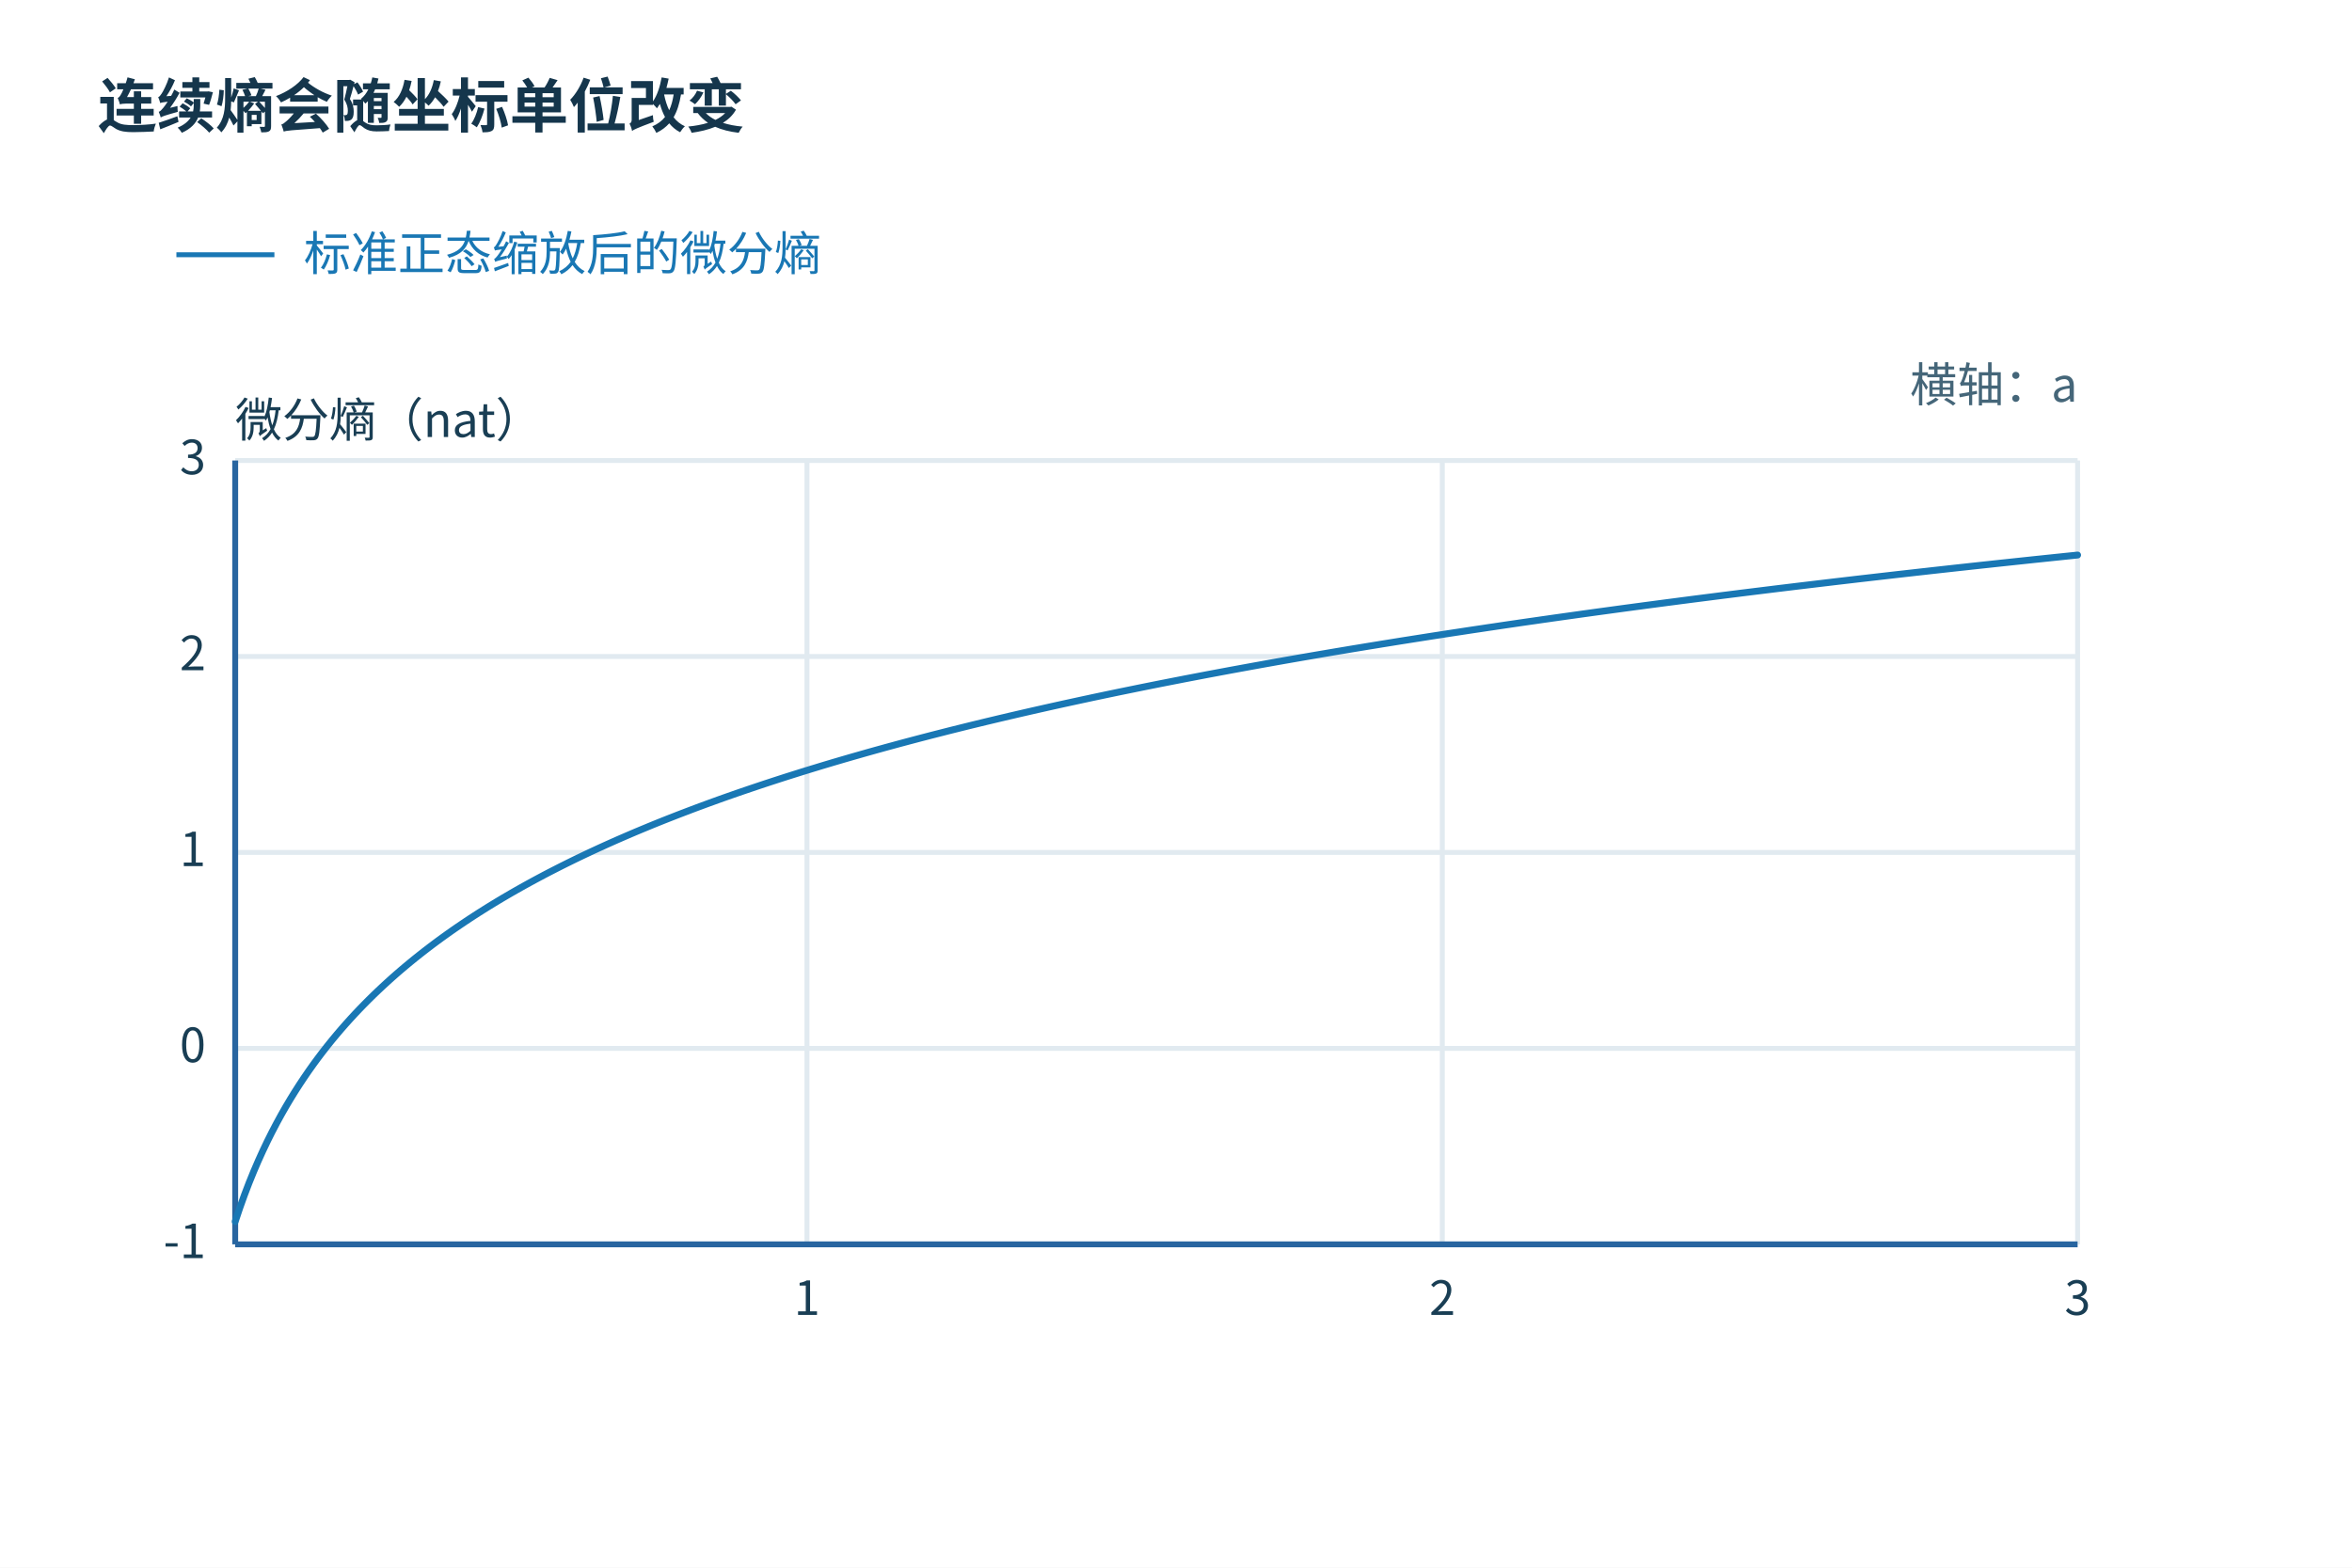
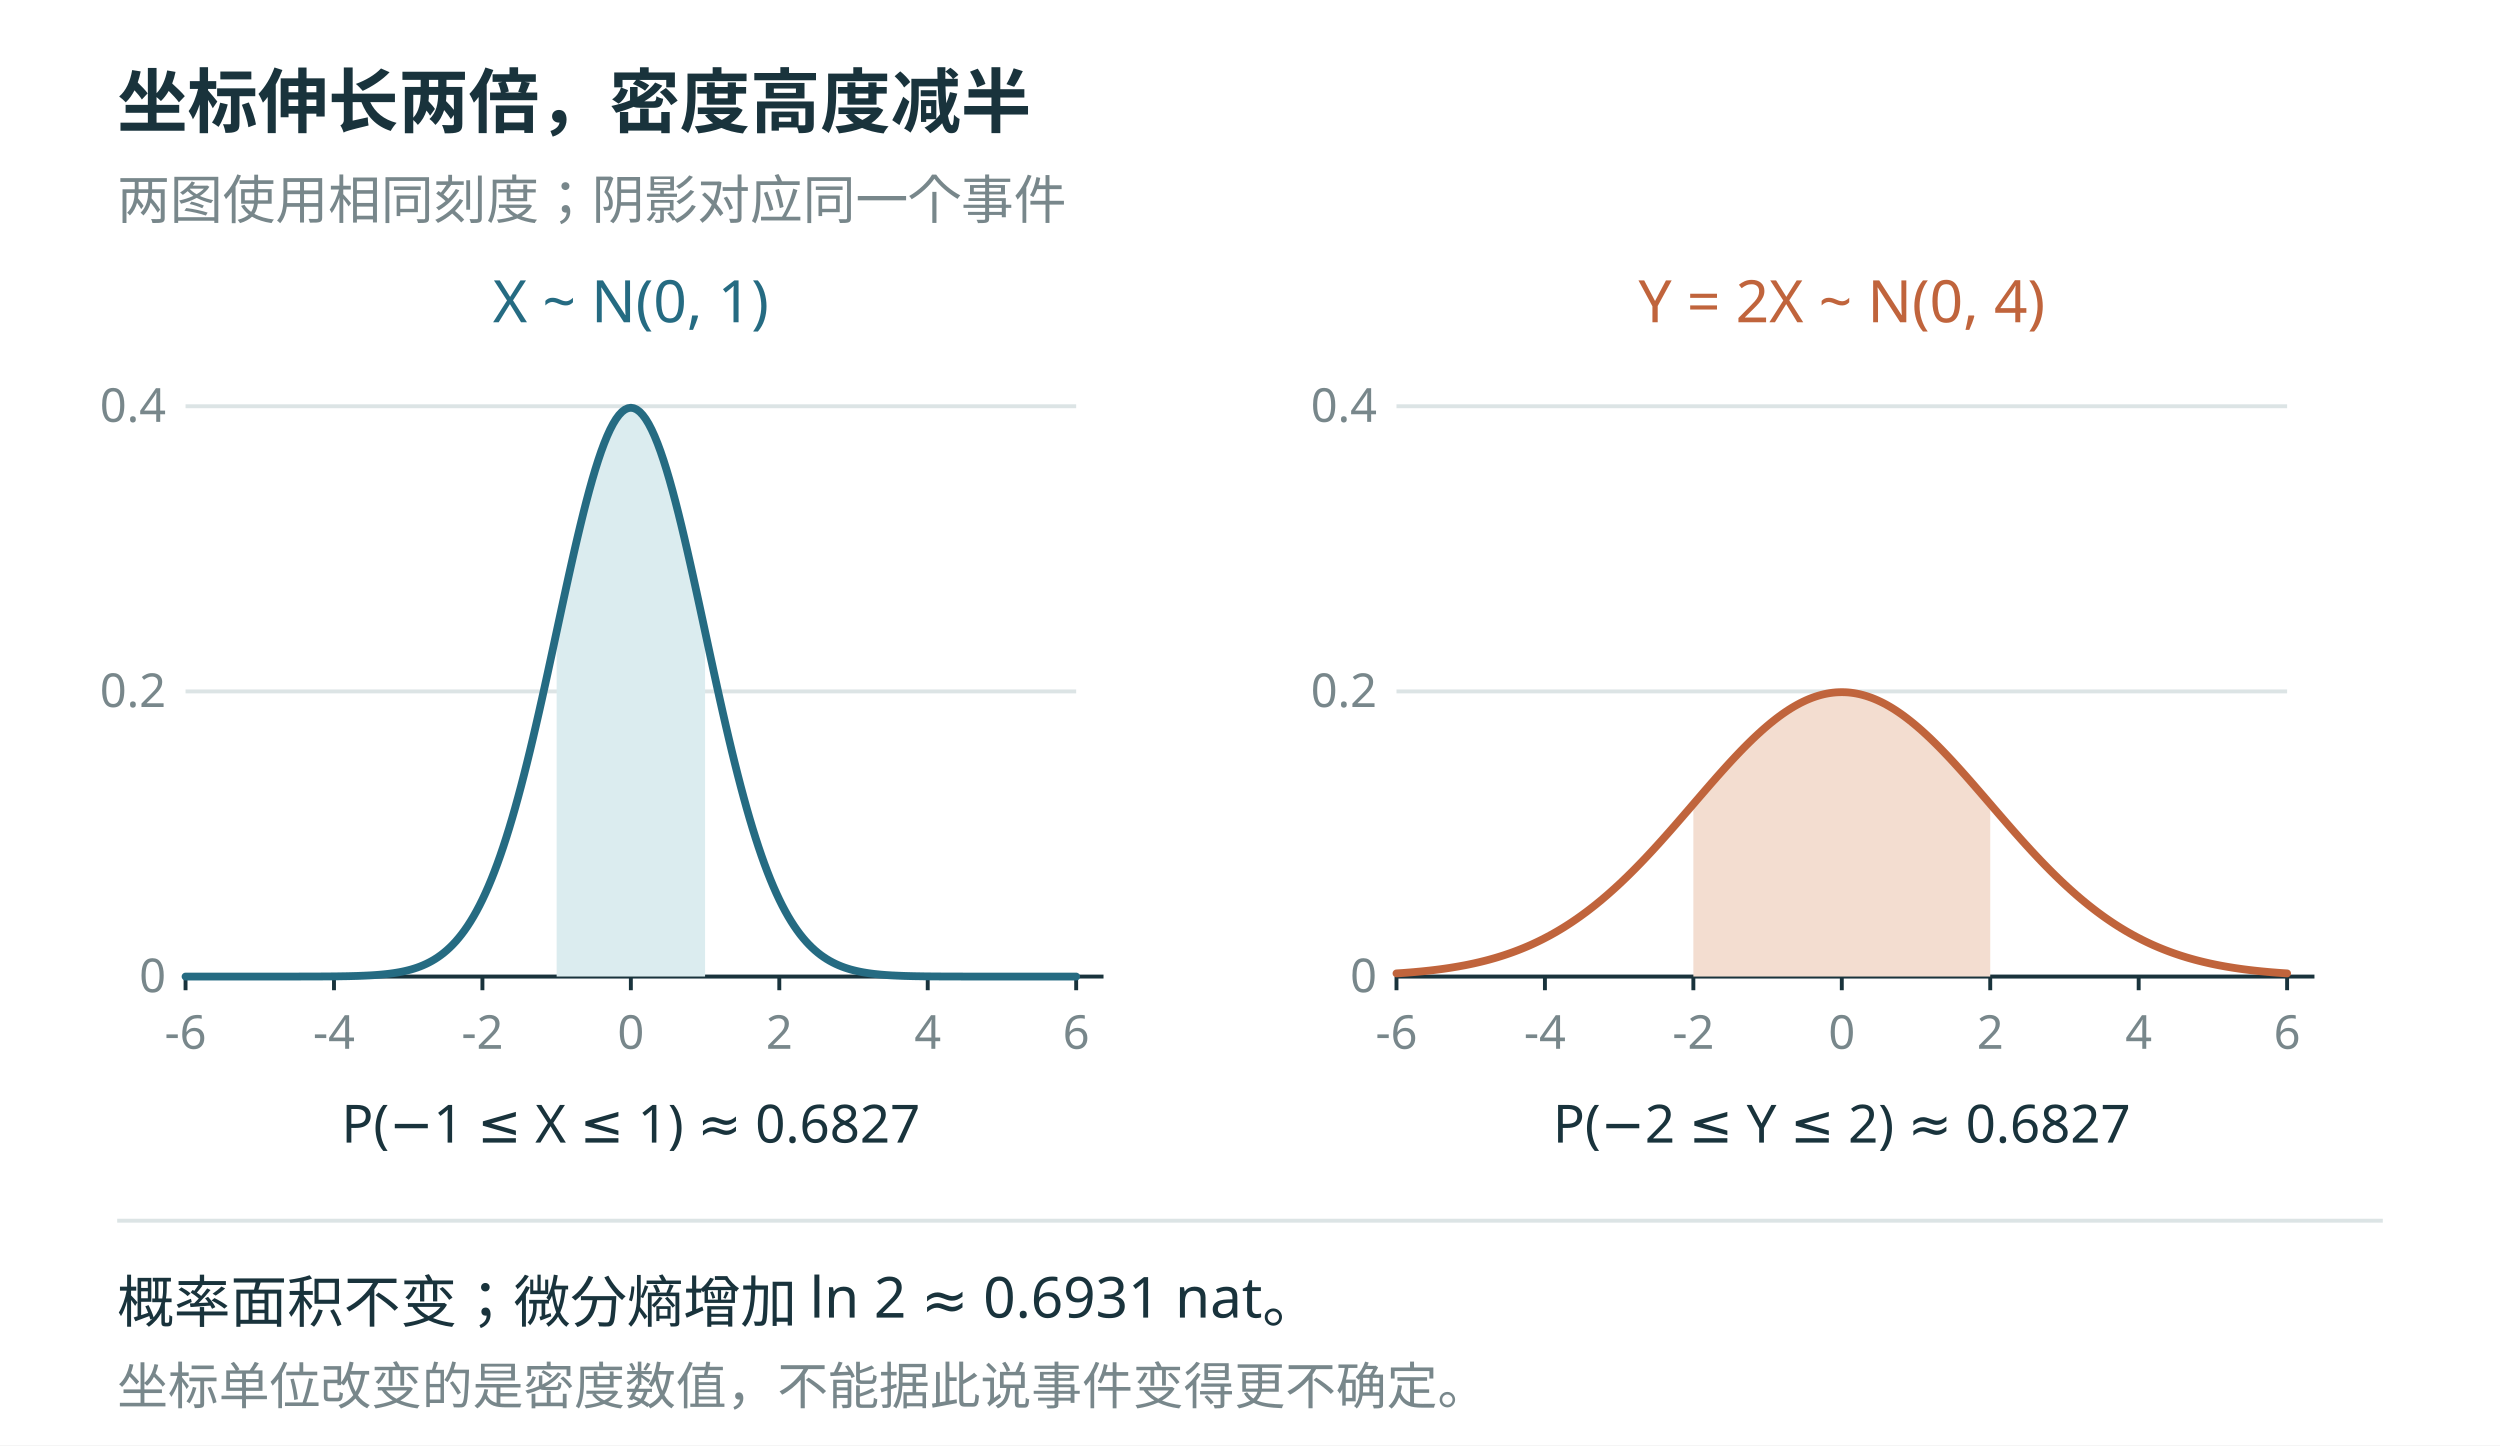
- <svg xmlns="http://www.w3.org/2000/svg" width="1200" height="800" viewBox="0 0 1200 800" role="img">
-   <defs>
-     <marker id="arr" markerWidth="9" markerHeight="9" refX="8" refY="4" orient="auto">
-       <path d="M0 0 L8 4 L0 8" fill="#2865a0" />
-     </marker>
-   </defs>
-   <rect width="1200" height="800" fill="white" />
-   <rect x="20" y="98" width="1160.0" height="678.0" rx="0" fill="white" stroke="none" />
-   <g font-family="Microsoft YaHei,Noto Sans CJK SC,sans-serif">
-     <line x1="120" y1="235.000" x2="1060" y2="235.000" stroke="#e1eaf0" stroke-width="2.5" />
-     <line x1="120" y1="335.000" x2="1060" y2="335.000" stroke="#e1eaf0" stroke-width="2.5" />
-     <line x1="120" y1="435.000" x2="1060" y2="435.000" stroke="#e1eaf0" stroke-width="2.5" />
-     <line x1="120" y1="535.000" x2="1060" y2="535.000" stroke="#e1eaf0" stroke-width="2.5" />
-     <line x1="120" y1="635.000" x2="1060" y2="635.000" stroke="#e1eaf0" stroke-width="2.5" />
-     <line x1="1060.000" y1="235" x2="1060.000" y2="635" stroke="#e1eaf0" stroke-width="2.5" />
-     <line x1="735.862" y1="235" x2="735.862" y2="635" stroke="#e1eaf0" stroke-width="2.5" />
-     <line x1="411.724" y1="235" x2="411.724" y2="635" stroke="#e1eaf0" stroke-width="2.5" />
-     <text x="50" y="65" font-size="30" fill="#15364c" text-anchor="start" font-weight="700">连续熵会随坐标单位改变</text>
-     <line x1="120" y1="635" x2="1060" y2="635" stroke="#2865a0" stroke-width="3" />
-     <line x1="120" y1="235" x2="120" y2="635" stroke="#2865a0" stroke-width="3" />
-     <text x="1060" y="205" font-size="24" fill="#456679" text-anchor="end">横轴：a</text>
-     <text x="120" y="223" font-size="24" fill="#193e54" text-anchor="start">微分熵（nat）</text>
-     <line x1="90" y1="130" x2="140" y2="130" stroke="#1977b4" stroke-width="2.5" />
-     <text x="155" y="138" font-size="24" fill="#1977b4" text-anchor="start">标准正态缩放后的微分熵</text>
-     <polyline points="120.00,623.36 122.35,616.37 124.70,609.82 127.05,603.68 129.40,597.90 131.75,592.43 134.10,587.25 136.45,582.32 138.80,577.62 141.15,573.14 143.50,568.84 145.85,564.72 148.20,560.77 150.55,556.97 152.90,553.30 155.25,549.77 157.60,546.35 159.95,543.05 162.30,539.86 164.65,536.76 167.00,533.76 169.35,530.84 171.70,528.01 174.05,525.25 176.40,522.57 178.75,519.96 181.10,517.41 183.45,514.93 185.80,512.51 188.15,510.14 190.50,507.83 192.85,505.58 195.20,503.37 197.55,501.21 199.90,499.09 202.25,497.02 204.60,494.99 206.95,493.01 209.30,491.06 211.65,489.14 214.00,487.27 216.35,485.43 218.70,483.62 221.05,481.84 223.40,480.09 225.75,478.38 228.10,476.69 230.45,475.03 232.80,473.40 235.15,471.80 237.50,470.22 239.85,468.66 242.20,467.13 244.55,465.62 246.90,464.14 249.25,462.67 251.60,461.23 253.95,459.81 256.30,458.40 258.65,457.02 261.00,455.65 263.35,454.31 265.70,452.98 268.05,451.67 270.40,450.38 272.75,449.10 275.10,447.84 277.45,446.59 279.80,445.36 282.15,444.15 284.50,442.95 286.85,441.76 289.20,440.59 291.55,439.43 293.90,438.28 296.25,437.15 298.60,436.03 300.95,434.92 303.30,433.83 305.65,432.74 308.00,431.67 310.35,430.61 312.70,429.56 315.05,428.52 317.40,427.50 319.75,426.48 322.10,425.47 324.45,424.47 326.80,423.49 329.15,422.51 331.50,421.54 333.85,420.58 336.20,419.63 338.55,418.69 340.90,417.76 343.25,416.84 345.60,415.92 347.95,415.02 350.30,414.12 352.65,413.23 355.00,412.34 357.35,411.47 359.70,410.60 362.05,409.74 364.40,408.89 366.75,408.04 369.10,407.20 371.45,406.37 373.80,405.55 376.15,404.73 378.50,403.92 380.85,403.12 383.20,402.32 385.55,401.53 387.90,400.74 390.25,399.96 392.60,399.19 394.95,398.42 397.30,397.66 399.65,396.90 402.00,396.15 404.35,395.41 406.70,394.67 409.05,393.93 411.40,393.21 413.75,392.48 416.10,391.77 418.45,391.05 420.80,390.34 423.15,389.64 425.50,388.94 427.85,388.25 430.20,387.56 432.55,386.88 434.90,386.20 437.25,385.53 439.60,384.86 441.95,384.19 444.30,383.53 446.65,382.87 449.00,382.22 451.35,381.57 453.70,380.93 456.05,380.29 458.40,379.65 460.75,379.02 463.10,378.39 465.45,377.77 467.80,377.15 470.15,376.53 472.50,375.92 474.85,375.31 477.20,374.71 479.55,374.11 481.90,373.51 484.25,372.91 486.60,372.32 488.95,371.74 491.30,371.15 493.65,370.57 496.00,369.99 498.35,369.42 500.70,368.85 503.05,368.28 505.40,367.72 507.75,367.16 510.10,366.60 512.45,366.05 514.80,365.49 517.15,364.95 519.50,364.40 521.85,363.86 524.20,363.32 526.55,362.78 528.90,362.25 531.25,361.72 533.60,361.19 535.95,360.66 538.30,360.14 540.65,359.62 543.00,359.10 545.35,358.59 547.70,358.08 550.05,357.57 552.40,357.06 554.75,356.56 557.10,356.05 559.45,355.55 561.80,355.06 564.15,354.56 566.50,354.07 568.85,353.58 571.20,353.09 573.55,352.61 575.90,352.13 578.25,351.65 580.60,351.17 582.95,350.69 585.30,350.22 587.65,349.75 590.00,349.28 592.35,348.81 594.70,348.35 597.05,347.89 599.40,347.43 601.75,346.97 604.10,346.51 606.45,346.06 608.80,345.61 611.15,345.16 613.50,344.71 615.85,344.26 618.20,343.82 620.55,343.38 622.90,342.94 625.25,342.50 627.60,342.06 629.95,341.63 632.30,341.20 634.65,340.77 637.00,340.34 639.35,339.91 641.70,339.49 644.05,339.06 646.40,338.64 648.75,338.22 651.10,337.80 653.45,337.39 655.80,336.97 658.15,336.56 660.50,336.15 662.85,335.74 665.20,335.33 667.55,334.93 669.90,334.52 672.25,334.12 674.60,333.72 676.95,333.32 679.30,332.92 681.65,332.52 684.00,332.13 686.35,331.74 688.70,331.34 691.05,330.95 693.40,330.57 695.75,330.18 698.10,329.79 700.45,329.41 702.80,329.03 705.15,328.64 707.50,328.27 709.85,327.89 712.20,327.51 714.55,327.13 716.90,326.76 719.25,326.39 721.60,326.02 723.95,325.65 726.30,325.28 728.65,324.91 731.00,324.54 733.35,324.18 735.70,323.82 738.05,323.45 740.40,323.09 742.75,322.73 745.10,322.38 747.45,322.02 749.80,321.66 752.15,321.31 754.50,320.96 756.85,320.61 759.20,320.25 761.55,319.91 763.90,319.56 766.25,319.21 768.60,318.86 770.95,318.52 773.30,318.18 775.65,317.83 778.00,317.49 780.35,317.15 782.70,316.82 785.05,316.48 787.40,316.14 789.75,315.81 792.10,315.47 794.45,315.14 796.80,314.81 799.15,314.48 801.50,314.15 803.85,313.82 806.20,313.49 808.55,313.16 810.90,312.84 813.25,312.51 815.60,312.19 817.95,311.87 820.30,311.55 822.65,311.23 825.00,310.91 827.35,310.59 829.70,310.27 832.05,309.96 834.40,309.64 836.75,309.33 839.10,309.01 841.45,308.70 843.80,308.39 846.15,308.08 848.50,307.77 850.85,307.46 853.20,307.16 855.55,306.85 857.90,306.54 860.25,306.24 862.60,305.93 864.95,305.63 867.30,305.33 869.65,305.03 872.00,304.73 874.35,304.43 876.70,304.13 879.05,303.83 881.40,303.54 883.75,303.24 886.10,302.95 888.45,302.65 890.80,302.36 893.15,302.07 895.50,301.78 897.85,301.49 900.20,301.20 902.55,300.91 904.90,300.62 907.25,300.33 909.60,300.05 911.95,299.76 914.30,299.48 916.65,299.19 919.00,298.91 921.35,298.63 923.70,298.35 926.05,298.07 928.40,297.79 930.75,297.51 933.10,297.23 935.45,296.95 937.80,296.67 940.15,296.40 942.50,296.12 944.85,295.85 947.20,295.57 949.55,295.30 951.90,295.03 954.25,294.76 956.60,294.49 958.95,294.22 961.30,293.95 963.65,293.68 966.00,293.41 968.35,293.14 970.70,292.88 973.05,292.61 975.40,292.35 977.75,292.08 980.10,291.82 982.45,291.56 984.80,291.29 987.15,291.03 989.50,290.77 991.85,290.51 994.20,290.25 996.55,289.99 998.90,289.73 1001.25,289.48 1003.60,289.22 1005.95,288.96 1008.30,288.71 1010.65,288.45 1013.00,288.20 1015.35,287.95 1017.70,287.69 1020.05,287.44 1022.40,287.19 1024.75,286.94 1027.10,286.69 1029.45,286.44 1031.80,286.19 1034.15,285.94 1036.50,285.69 1038.85,285.44 1041.20,285.20 1043.55,284.95 1045.90,284.71 1048.25,284.46 1050.60,284.22 1052.95,283.97 1055.30,283.73 1057.65,283.49 1060.00,283.24" fill="none" stroke="#1977b4" stroke-width="3.5" stroke-linecap="round" stroke-linejoin="round" />
-     <text x="411.724" y="671" font-size="24" fill="#193e54" text-anchor="middle">1</text>
-     <text x="735.862" y="671" font-size="24" fill="#193e54" text-anchor="middle">2</text>
-     <text x="1060.000" y="671" font-size="24" fill="#193e54" text-anchor="middle">3</text>
-     <text x="105" y="642.000" font-size="24" fill="#193e54" text-anchor="end">-1</text>
-     <text x="105" y="542.000" font-size="24" fill="#193e54" text-anchor="end">0</text>
-     <text x="105" y="442.000" font-size="24" fill="#193e54" text-anchor="end">1</text>
-     <text x="105" y="342.000" font-size="24" fill="#193e54" text-anchor="end">2</text>
-     <text x="105" y="242.000" font-size="24" fill="#193e54" text-anchor="end">3</text>
+ <svg xmlns="http://www.w3.org/2000/svg" width="1280" height="740" viewBox="0 0 1280 740" role="img">
+   <rect width="1280" height="740" fill="white" />
+   <g font-family="Microsoft YaHei, sans-serif">
+     <text x="60" y="65" font-size="36" fill="#19333c" text-anchor="start" font-weight="600">坐标伸长两倍，密度高度减半</text>
+     <text x="60" y="112" font-size="27" fill="#78878b" text-anchor="start" font-weight="400">两图使用相同刻度；阴影对应同一个事件</text>
+     <line x1="95" y1="500" x2="551" y2="500" stroke="#dce4e5" stroke-width="2" />
+     <text x="85" y="508" font-size="24" fill="#78878b" text-anchor="end" font-weight="400">0</text>
+     <line x1="95" y1="354.0" x2="551" y2="354.0" stroke="#dce4e5" stroke-width="2" />
+     <text x="85" y="362.0" font-size="24" fill="#78878b" text-anchor="end" font-weight="400">0.2</text>
+     <line x1="95" y1="208.0" x2="551" y2="208.0" stroke="#dce4e5" stroke-width="2" />
+     <text x="85" y="216.0" font-size="24" fill="#78878b" text-anchor="end" font-weight="400">0.4</text>
+     <line x1="95" y1="500" x2="565" y2="500" stroke="#19333c" stroke-width="2" />
+     <line x1="95" y1="500" x2="95" y2="507" stroke="#19333c" stroke-width="2" />
+     <text x="95" y="537" font-size="24" fill="#78878b" text-anchor="middle" font-weight="400">-6</text>
+     <line x1="171" y1="500" x2="171" y2="507" stroke="#19333c" stroke-width="2" />
+     <text x="171" y="537" font-size="24" fill="#78878b" text-anchor="middle" font-weight="400">-4</text>
+     <line x1="247" y1="500" x2="247" y2="507" stroke="#19333c" stroke-width="2" />
+     <text x="247" y="537" font-size="24" fill="#78878b" text-anchor="middle" font-weight="400">-2</text>
+     <line x1="323" y1="500" x2="323" y2="507" stroke="#19333c" stroke-width="2" />
+     <text x="323" y="537" font-size="24" fill="#78878b" text-anchor="middle" font-weight="400">0</text>
+     <line x1="399" y1="500" x2="399" y2="507" stroke="#19333c" stroke-width="2" />
+     <text x="399" y="537" font-size="24" fill="#78878b" text-anchor="middle" font-weight="400">2</text>
+     <line x1="475" y1="500" x2="475" y2="507" stroke="#19333c" stroke-width="2" />
+     <text x="475" y="537" font-size="24" fill="#78878b" text-anchor="middle" font-weight="400">4</text>
+     <line x1="551" y1="500" x2="551" y2="507" stroke="#19333c" stroke-width="2" />
+     <text x="551" y="537" font-size="24" fill="#78878b" text-anchor="middle" font-weight="400">6</text>
+     <path d="M285.00,500.00 L285.00,323.36 L285.76,319.83 L286.52,316.30 L287.28,312.78 L288.04,309.26 L288.80,305.76 L289.56,302.27 L290.32,298.80 L291.08,295.35 L291.84,291.92 L292.60,288.53 L293.36,285.16 L294.12,281.82 L294.88,278.53 L295.64,275.27 L296.40,272.05 L297.16,268.89 L297.92,265.77 L298.68,262.70 L299.44,259.70 L300.20,256.75 L300.96,253.86 L301.72,251.04 L302.48,248.28 L303.24,245.60 L304.00,242.99 L304.76,240.46 L305.52,238.01 L306.28,235.64 L307.04,233.36 L307.80,231.16 L308.56,229.06 L309.32,227.05 L310.08,225.13 L310.84,223.31 L311.60,221.59 L312.36,219.97 L313.12,218.45 L313.88,217.04 L314.64,215.74 L315.40,214.54 L316.16,213.45 L316.92,212.48 L317.68,211.61 L318.44,210.86 L319.20,210.22 L319.96,209.70 L320.72,209.30 L321.48,209.01 L322.24,208.83 L323.00,208.77 L323.76,208.83 L324.52,209.01 L325.28,209.30 L326.04,209.70 L326.80,210.22 L327.56,210.86 L328.32,211.61 L329.08,212.48 L329.84,213.45 L330.60,214.54 L331.36,215.74 L332.12,217.04 L332.88,218.45 L333.64,219.97 L334.40,221.59 L335.16,223.31 L335.92,225.13 L336.68,227.05 L337.44,229.06 L338.20,231.16 L338.96,233.36 L339.72,235.64 L340.48,238.01 L341.24,240.46 L342.00,242.99 L342.76,245.60 L343.52,248.28 L344.28,251.04 L345.04,253.86 L345.80,256.75 L346.56,259.70 L347.32,262.70 L348.08,265.77 L348.84,268.89 L349.60,272.05 L350.36,275.27 L351.12,278.53 L351.88,281.82 L352.64,285.16 L353.40,288.53 L354.16,291.92 L354.92,295.35 L355.68,298.80 L356.44,302.27 L357.20,305.76 L357.96,309.26 L358.72,312.78 L359.48,316.30 L360.24,319.83 L361.00,323.36 L361.00,500.00 Z" stroke="none" stroke-width="0" fill="#dbecef" stroke-linejoin="round" stroke-linecap="round" />
+     <path d="M95.00,500.00 L96.52,500.00 L98.04,500.00 L99.56,500.00 L101.08,500.00 L102.60,500.00 L104.12,500.00 L105.64,500.00 L107.16,500.00 L108.68,500.00 L110.20,500.00 L111.72,500.00 L113.24,500.00 L114.76,500.00 L116.28,500.00 L117.80,500.00 L119.32,500.00 L120.84,500.00 L122.36,500.00 L123.88,500.00 L125.40,500.00 L126.92,500.00 L128.44,500.00 L129.96,500.00 L131.48,500.00 L133.00,500.00 L134.52,500.00 L136.04,500.00 L137.56,500.00 L139.08,500.00 L140.60,500.00 L142.12,500.00 L143.64,500.00 L145.16,499.99 L146.68,499.99 L148.20,499.99 L149.72,499.99 L151.24,499.99 L152.76,499.99 L154.28,499.98 L155.80,499.98 L157.32,499.98 L158.84,499.97 L160.36,499.97 L161.88,499.96 L163.40,499.96 L164.92,499.95 L166.44,499.94 L167.96,499.93 L169.48,499.92 L171.00,499.90 L172.52,499.89 L174.04,499.87 L175.56,499.84 L177.08,499.82 L178.60,499.79 L180.12,499.75 L181.64,499.71 L183.16,499.67 L184.68,499.61 L186.20,499.55 L187.72,499.48 L189.24,499.41 L190.76,499.32 L192.28,499.22 L193.80,499.10 L195.32,498.97 L196.84,498.82 L198.36,498.66 L199.88,498.47 L201.40,498.26 L202.92,498.02 L204.44,497.76 L205.96,497.46 L207.48,497.13 L209.00,496.76 L210.52,496.36 L212.04,495.90 L213.56,495.40 L215.08,494.84 L216.60,494.22 L218.12,493.54 L219.64,492.79 L221.16,491.97 L222.68,491.07 L224.20,490.08 L225.72,489.01 L227.24,487.83 L228.76,486.55 L230.28,485.16 L231.80,483.65 L233.32,482.02 L234.84,480.25 L236.36,478.35 L237.88,476.30 L239.40,474.10 L240.92,471.74 L242.44,469.22 L243.96,466.52 L245.48,463.65 L247.00,460.59 L248.52,457.34 L250.04,453.90 L251.56,450.26 L253.08,446.41 L254.60,442.37 L256.12,438.11 L257.64,433.65 L259.16,428.98 L260.68,424.11 L262.20,419.03 L263.72,413.75 L265.24,408.26 L266.76,402.59 L268.28,396.73 L269.80,390.70 L271.32,384.50 L272.84,378.14 L274.36,371.63 L275.88,365.00 L277.40,358.24 L278.92,351.39 L280.44,344.46 L281.96,337.46 L283.48,330.42 L285.00,323.36 L286.52,316.30 L288.04,309.26 L289.56,302.27 L291.08,295.35 L292.60,288.53 L294.12,281.82 L295.64,275.27 L297.16,268.89 L298.68,262.70 L300.20,256.75 L301.72,251.04 L303.24,245.60 L304.76,240.46 L306.28,235.64 L307.80,231.16 L309.32,227.05 L310.84,223.31 L312.36,219.97 L313.88,217.04 L315.40,214.54 L316.92,212.48 L318.44,210.86 L319.96,209.70 L321.48,209.01 L323.00,208.77 L324.52,209.01 L326.04,209.70 L327.56,210.86 L329.08,212.48 L330.60,214.54 L332.12,217.04 L333.64,219.97 L335.16,223.31 L336.68,227.05 L338.20,231.16 L339.72,235.64 L341.24,240.46 L342.76,245.60 L344.28,251.04 L345.80,256.75 L347.32,262.70 L348.84,268.89 L350.36,275.27 L351.88,281.82 L353.40,288.53 L354.92,295.35 L356.44,302.27 L357.96,309.26 L359.48,316.30 L361.00,323.36 L362.52,330.42 L364.04,337.46 L365.56,344.46 L367.08,351.39 L368.60,358.24 L370.12,365.00 L371.64,371.63 L373.16,378.14 L374.68,384.50 L376.20,390.70 L377.72,396.73 L379.24,402.59 L380.76,408.26 L382.28,413.75 L383.80,419.03 L385.32,424.11 L386.84,428.98 L388.36,433.65 L389.88,438.11 L391.40,442.37 L392.92,446.41 L394.44,450.26 L395.96,453.90 L397.48,457.34 L399.00,460.59 L400.52,463.65 L402.04,466.52 L403.56,469.22 L405.08,471.74 L406.60,474.10 L408.12,476.30 L409.64,478.35 L411.16,480.25 L412.68,482.02 L414.20,483.65 L415.72,485.16 L417.24,486.55 L418.76,487.83 L420.28,489.01 L421.80,490.08 L423.32,491.07 L424.84,491.97 L426.36,492.79 L427.88,493.54 L429.40,494.22 L430.92,494.84 L432.44,495.40 L433.96,495.90 L435.48,496.36 L437.00,496.76 L438.52,497.13 L440.04,497.46 L441.56,497.76 L443.08,498.02 L444.60,498.26 L446.12,498.47 L447.64,498.66 L449.16,498.82 L450.68,498.97 L452.20,499.10 L453.72,499.22 L455.24,499.32 L456.76,499.41 L458.28,499.48 L459.80,499.55 L461.32,499.61 L462.84,499.67 L464.36,499.71 L465.88,499.75 L467.40,499.79 L468.92,499.82 L470.44,499.84 L471.96,499.87 L473.48,499.89 L475.00,499.90 L476.52,499.92 L478.04,499.93 L479.56,499.94 L481.08,499.95 L482.60,499.96 L484.12,499.96 L485.64,499.97 L487.16,499.97 L488.68,499.98 L490.20,499.98 L491.72,499.98 L493.24,499.99 L494.76,499.99 L496.28,499.99 L497.80,499.99 L499.32,499.99 L500.84,499.99 L502.36,500.00 L503.88,500.00 L505.40,500.00 L506.92,500.00 L508.44,500.00 L509.96,500.00 L511.48,500.00 L513.00,500.00 L514.52,500.00 L516.04,500.00 L517.56,500.00 L519.08,500.00 L520.60,500.00 L522.12,500.00 L523.64,500.00 L525.16,500.00 L526.68,500.00 L528.20,500.00 L529.72,500.00 L531.24,500.00 L532.76,500.00 L534.28,500.00 L535.80,500.00 L537.32,500.00 L538.84,500.00 L540.36,500.00 L541.88,500.00 L543.40,500.00 L544.92,500.00 L546.44,500.00 L547.96,500.00 L549.48,500.00 L551.00,500.00" stroke="#256b82" stroke-width="4" fill="none" stroke-linejoin="round" stroke-linecap="round" />
+     <text x="323" y="165" font-size="30" fill="#256b82" text-anchor="middle" font-weight="400">X ~ N(0, 1)</text>
+     <text x="323" y="585" font-size="27" fill="#19333c" text-anchor="middle" font-weight="400">P(−1 ≤ X ≤ 1) ≈ 0.6827</text>
+     <line x1="715" y1="500" x2="1171" y2="500" stroke="#dce4e5" stroke-width="2" />
+     <text x="705" y="508" font-size="24" fill="#78878b" text-anchor="end" font-weight="400">0</text>
+     <line x1="715" y1="354.0" x2="1171" y2="354.0" stroke="#dce4e5" stroke-width="2" />
+     <text x="705" y="362.0" font-size="24" fill="#78878b" text-anchor="end" font-weight="400">0.2</text>
+     <line x1="715" y1="208.0" x2="1171" y2="208.0" stroke="#dce4e5" stroke-width="2" />
+     <text x="705" y="216.0" font-size="24" fill="#78878b" text-anchor="end" font-weight="400">0.4</text>
+     <line x1="715" y1="500" x2="1185" y2="500" stroke="#19333c" stroke-width="2" />
+     <line x1="715" y1="500" x2="715" y2="507" stroke="#19333c" stroke-width="2" />
+     <text x="715" y="537" font-size="24" fill="#78878b" text-anchor="middle" font-weight="400">-6</text>
+     <line x1="791" y1="500" x2="791" y2="507" stroke="#19333c" stroke-width="2" />
+     <text x="791" y="537" font-size="24" fill="#78878b" text-anchor="middle" font-weight="400">-4</text>
+     <line x1="867" y1="500" x2="867" y2="507" stroke="#19333c" stroke-width="2" />
+     <text x="867" y="537" font-size="24" fill="#78878b" text-anchor="middle" font-weight="400">-2</text>
+     <line x1="943" y1="500" x2="943" y2="507" stroke="#19333c" stroke-width="2" />
+     <text x="943" y="537" font-size="24" fill="#78878b" text-anchor="middle" font-weight="400">0</text>
+     <line x1="1019" y1="500" x2="1019" y2="507" stroke="#19333c" stroke-width="2" />
+     <text x="1019" y="537" font-size="24" fill="#78878b" text-anchor="middle" font-weight="400">2</text>
+     <line x1="1095" y1="500" x2="1095" y2="507" stroke="#19333c" stroke-width="2" />
+     <text x="1095" y="537" font-size="24" fill="#78878b" text-anchor="middle" font-weight="400">4</text>
+     <line x1="1171" y1="500" x2="1171" y2="507" stroke="#19333c" stroke-width="2" />
+     <text x="1171" y="537" font-size="24" fill="#78878b" text-anchor="middle" font-weight="400">6</text>
+     <path d="M867.00,500.00 L867.00,411.68 L868.52,409.91 L870.04,408.15 L871.56,406.39 L873.08,404.63 L874.60,402.88 L876.12,401.13 L877.64,399.40 L879.16,397.67 L880.68,395.96 L882.20,394.26 L883.72,392.58 L885.24,390.91 L886.76,389.26 L888.28,387.63 L889.80,386.03 L891.32,384.44 L892.84,382.88 L894.36,381.35 L895.88,379.85 L897.40,378.37 L898.92,376.93 L900.44,375.52 L901.96,374.14 L903.48,372.80 L905.00,371.50 L906.52,370.23 L908.04,369.01 L909.56,367.82 L911.08,366.68 L912.60,365.58 L914.12,364.53 L915.64,363.52 L917.16,362.56 L918.68,361.65 L920.20,360.79 L921.72,359.98 L923.24,359.23 L924.76,358.52 L926.28,357.87 L927.80,357.27 L929.32,356.73 L930.84,356.24 L932.36,355.81 L933.88,355.43 L935.40,355.11 L936.92,354.85 L938.44,354.65 L939.96,354.50 L941.48,354.42 L943.00,354.39 L944.52,354.42 L946.04,354.50 L947.56,354.65 L949.08,354.85 L950.60,355.11 L952.12,355.43 L953.64,355.81 L955.16,356.24 L956.68,356.73 L958.20,357.27 L959.72,357.87 L961.24,358.52 L962.76,359.23 L964.28,359.98 L965.80,360.79 L967.32,361.65 L968.84,362.56 L970.36,363.52 L971.88,364.53 L973.40,365.58 L974.92,366.68 L976.44,367.82 L977.96,369.01 L979.48,370.23 L981.00,371.50 L982.52,372.80 L984.04,374.14 L985.56,375.52 L987.08,376.93 L988.60,378.37 L990.12,379.85 L991.64,381.35 L993.16,382.88 L994.68,384.44 L996.20,386.03 L997.72,387.63 L999.24,389.26 L1000.76,390.91 L1002.28,392.58 L1003.80,394.26 L1005.32,395.96 L1006.84,397.67 L1008.36,399.40 L1009.88,401.13 L1011.40,402.88 L1012.92,404.63 L1014.44,406.39 L1015.96,408.15 L1017.48,409.91 L1019.00,411.68 L1019.00,500.00 Z" stroke="none" stroke-width="0" fill="#f3ddd0" stroke-linejoin="round" stroke-linecap="round" />
+     <path d="M715.00,498.38 L716.52,498.28 L718.04,498.18 L719.56,498.07 L721.08,497.95 L722.60,497.83 L724.12,497.70 L725.64,497.56 L727.16,497.42 L728.68,497.27 L730.20,497.11 L731.72,496.95 L733.24,496.77 L734.76,496.59 L736.28,496.40 L737.80,496.20 L739.32,495.99 L740.84,495.77 L742.36,495.54 L743.88,495.29 L745.40,495.04 L746.92,494.78 L748.44,494.50 L749.96,494.22 L751.48,493.92 L753.00,493.60 L754.52,493.28 L756.04,492.93 L757.56,492.58 L759.08,492.21 L760.60,491.83 L762.12,491.43 L763.64,491.01 L765.16,490.58 L766.68,490.13 L768.20,489.66 L769.72,489.18 L771.24,488.67 L772.76,488.15 L774.28,487.61 L775.80,487.05 L777.32,486.47 L778.84,485.87 L780.36,485.25 L781.88,484.61 L783.40,483.95 L784.92,483.26 L786.44,482.55 L787.96,481.82 L789.48,481.07 L791.00,480.29 L792.52,479.49 L794.04,478.67 L795.56,477.82 L797.08,476.95 L798.60,476.05 L800.12,475.13 L801.64,474.18 L803.16,473.21 L804.68,472.21 L806.20,471.18 L807.72,470.13 L809.24,469.06 L810.76,467.95 L812.28,466.83 L813.80,465.67 L815.32,464.49 L816.84,463.29 L818.36,462.05 L819.88,460.80 L821.40,459.51 L822.92,458.21 L824.44,456.87 L825.96,455.51 L827.48,454.13 L829.00,452.73 L830.52,451.30 L832.04,449.84 L833.56,448.37 L835.08,446.87 L836.60,445.35 L838.12,443.81 L839.64,442.25 L841.16,440.67 L842.68,439.07 L844.20,437.45 L845.72,435.82 L847.24,434.16 L848.76,432.50 L850.28,430.82 L851.80,429.12 L853.32,427.41 L854.84,425.70 L856.36,423.97 L857.88,422.23 L859.40,420.48 L860.92,418.73 L862.44,416.97 L863.96,415.21 L865.48,413.45 L867.00,411.68 L868.52,409.91 L870.04,408.15 L871.56,406.39 L873.08,404.63 L874.60,402.88 L876.12,401.13 L877.64,399.40 L879.16,397.67 L880.68,395.96 L882.20,394.26 L883.72,392.58 L885.24,390.91 L886.76,389.26 L888.28,387.63 L889.80,386.03 L891.32,384.44 L892.84,382.88 L894.36,381.35 L895.88,379.85 L897.40,378.37 L898.92,376.93 L900.44,375.52 L901.96,374.14 L903.48,372.80 L905.00,371.50 L906.52,370.23 L908.04,369.01 L909.56,367.82 L911.08,366.68 L912.60,365.58 L914.12,364.53 L915.64,363.52 L917.16,362.56 L918.68,361.65 L920.20,360.79 L921.72,359.98 L923.24,359.23 L924.76,358.52 L926.28,357.87 L927.80,357.27 L929.32,356.73 L930.84,356.24 L932.36,355.81 L933.88,355.43 L935.40,355.11 L936.92,354.85 L938.44,354.65 L939.96,354.50 L941.48,354.42 L943.00,354.39 L944.52,354.42 L946.04,354.50 L947.56,354.65 L949.08,354.85 L950.60,355.11 L952.12,355.43 L953.64,355.81 L955.16,356.24 L956.68,356.73 L958.20,357.27 L959.72,357.87 L961.24,358.52 L962.76,359.23 L964.28,359.98 L965.80,360.79 L967.32,361.65 L968.84,362.56 L970.36,363.52 L971.88,364.53 L973.40,365.58 L974.92,366.68 L976.44,367.82 L977.96,369.01 L979.48,370.23 L981.00,371.50 L982.52,372.80 L984.04,374.14 L985.56,375.52 L987.08,376.93 L988.60,378.37 L990.12,379.85 L991.64,381.35 L993.16,382.88 L994.68,384.44 L996.20,386.03 L997.72,387.63 L999.24,389.26 L1000.76,390.91 L1002.28,392.58 L1003.80,394.26 L1005.32,395.96 L1006.84,397.67 L1008.36,399.40 L1009.88,401.13 L1011.40,402.88 L1012.92,404.63 L1014.44,406.39 L1015.96,408.15 L1017.48,409.91 L1019.00,411.68 L1020.52,413.45 L1022.04,415.21 L1023.56,416.97 L1025.08,418.73 L1026.60,420.48 L1028.12,422.23 L1029.64,423.97 L1031.16,425.70 L1032.68,427.41 L1034.20,429.12 L1035.72,430.82 L1037.24,432.50 L1038.76,434.16 L1040.28,435.82 L1041.80,437.45 L1043.32,439.07 L1044.84,440.67 L1046.36,442.25 L1047.88,443.81 L1049.40,445.35 L1050.92,446.87 L1052.44,448.37 L1053.96,449.84 L1055.48,451.30 L1057.00,452.73 L1058.52,454.13 L1060.04,455.51 L1061.56,456.87 L1063.08,458.21 L1064.60,459.51 L1066.12,460.80 L1067.64,462.05 L1069.16,463.29 L1070.68,464.49 L1072.20,465.67 L1073.72,466.83 L1075.24,467.95 L1076.76,469.06 L1078.28,470.13 L1079.80,471.18 L1081.32,472.21 L1082.84,473.21 L1084.36,474.18 L1085.88,475.13 L1087.40,476.05 L1088.92,476.95 L1090.44,477.82 L1091.96,478.67 L1093.48,479.49 L1095.00,480.29 L1096.52,481.07 L1098.04,481.82 L1099.56,482.55 L1101.08,483.26 L1102.60,483.95 L1104.12,484.61 L1105.64,485.25 L1107.16,485.87 L1108.68,486.47 L1110.20,487.05 L1111.72,487.61 L1113.24,488.15 L1114.76,488.67 L1116.28,489.18 L1117.80,489.66 L1119.32,490.13 L1120.84,490.58 L1122.36,491.01 L1123.88,491.43 L1125.40,491.83 L1126.92,492.21 L1128.44,492.58 L1129.96,492.93 L1131.48,493.28 L1133.00,493.60 L1134.52,493.92 L1136.04,494.22 L1137.56,494.50 L1139.08,494.78 L1140.60,495.04 L1142.12,495.29 L1143.64,495.54 L1145.16,495.77 L1146.68,495.99 L1148.20,496.20 L1149.72,496.40 L1151.24,496.59 L1152.76,496.77 L1154.28,496.95 L1155.80,497.11 L1157.32,497.27 L1158.84,497.42 L1160.36,497.56 L1161.88,497.70 L1163.40,497.83 L1164.92,497.95 L1166.44,498.07 L1167.96,498.18 L1169.48,498.28 L1171.00,498.38" stroke="#c0643c" stroke-width="4" fill="none" stroke-linejoin="round" stroke-linecap="round" />
+     <text x="943" y="165" font-size="30" fill="#c0643c" text-anchor="middle" font-weight="400">Y = 2X ~ N(0, 4)</text>
+     <text x="943" y="585" font-size="27" fill="#19333c" text-anchor="middle" font-weight="400">P(−2 ≤ Y ≤ 2) ≈ 0.6827</text>
+     <line x1="60" y1="625" x2="1220" y2="625" stroke="#dce4e5" stroke-width="2" />
+     <text x="60" y="677" font-size="29" fill="#19333c" text-anchor="start" font-weight="400">概率面积不变；微分熵增加 ln 2 ≈ 0.6931 nat。</text>
+     <text x="60" y="719" font-size="26" fill="#78878b" text-anchor="start" font-weight="400">坐标单位改变的是密度数值，不能据此说事件变得更不确定。</text>
  </g>
</svg>
